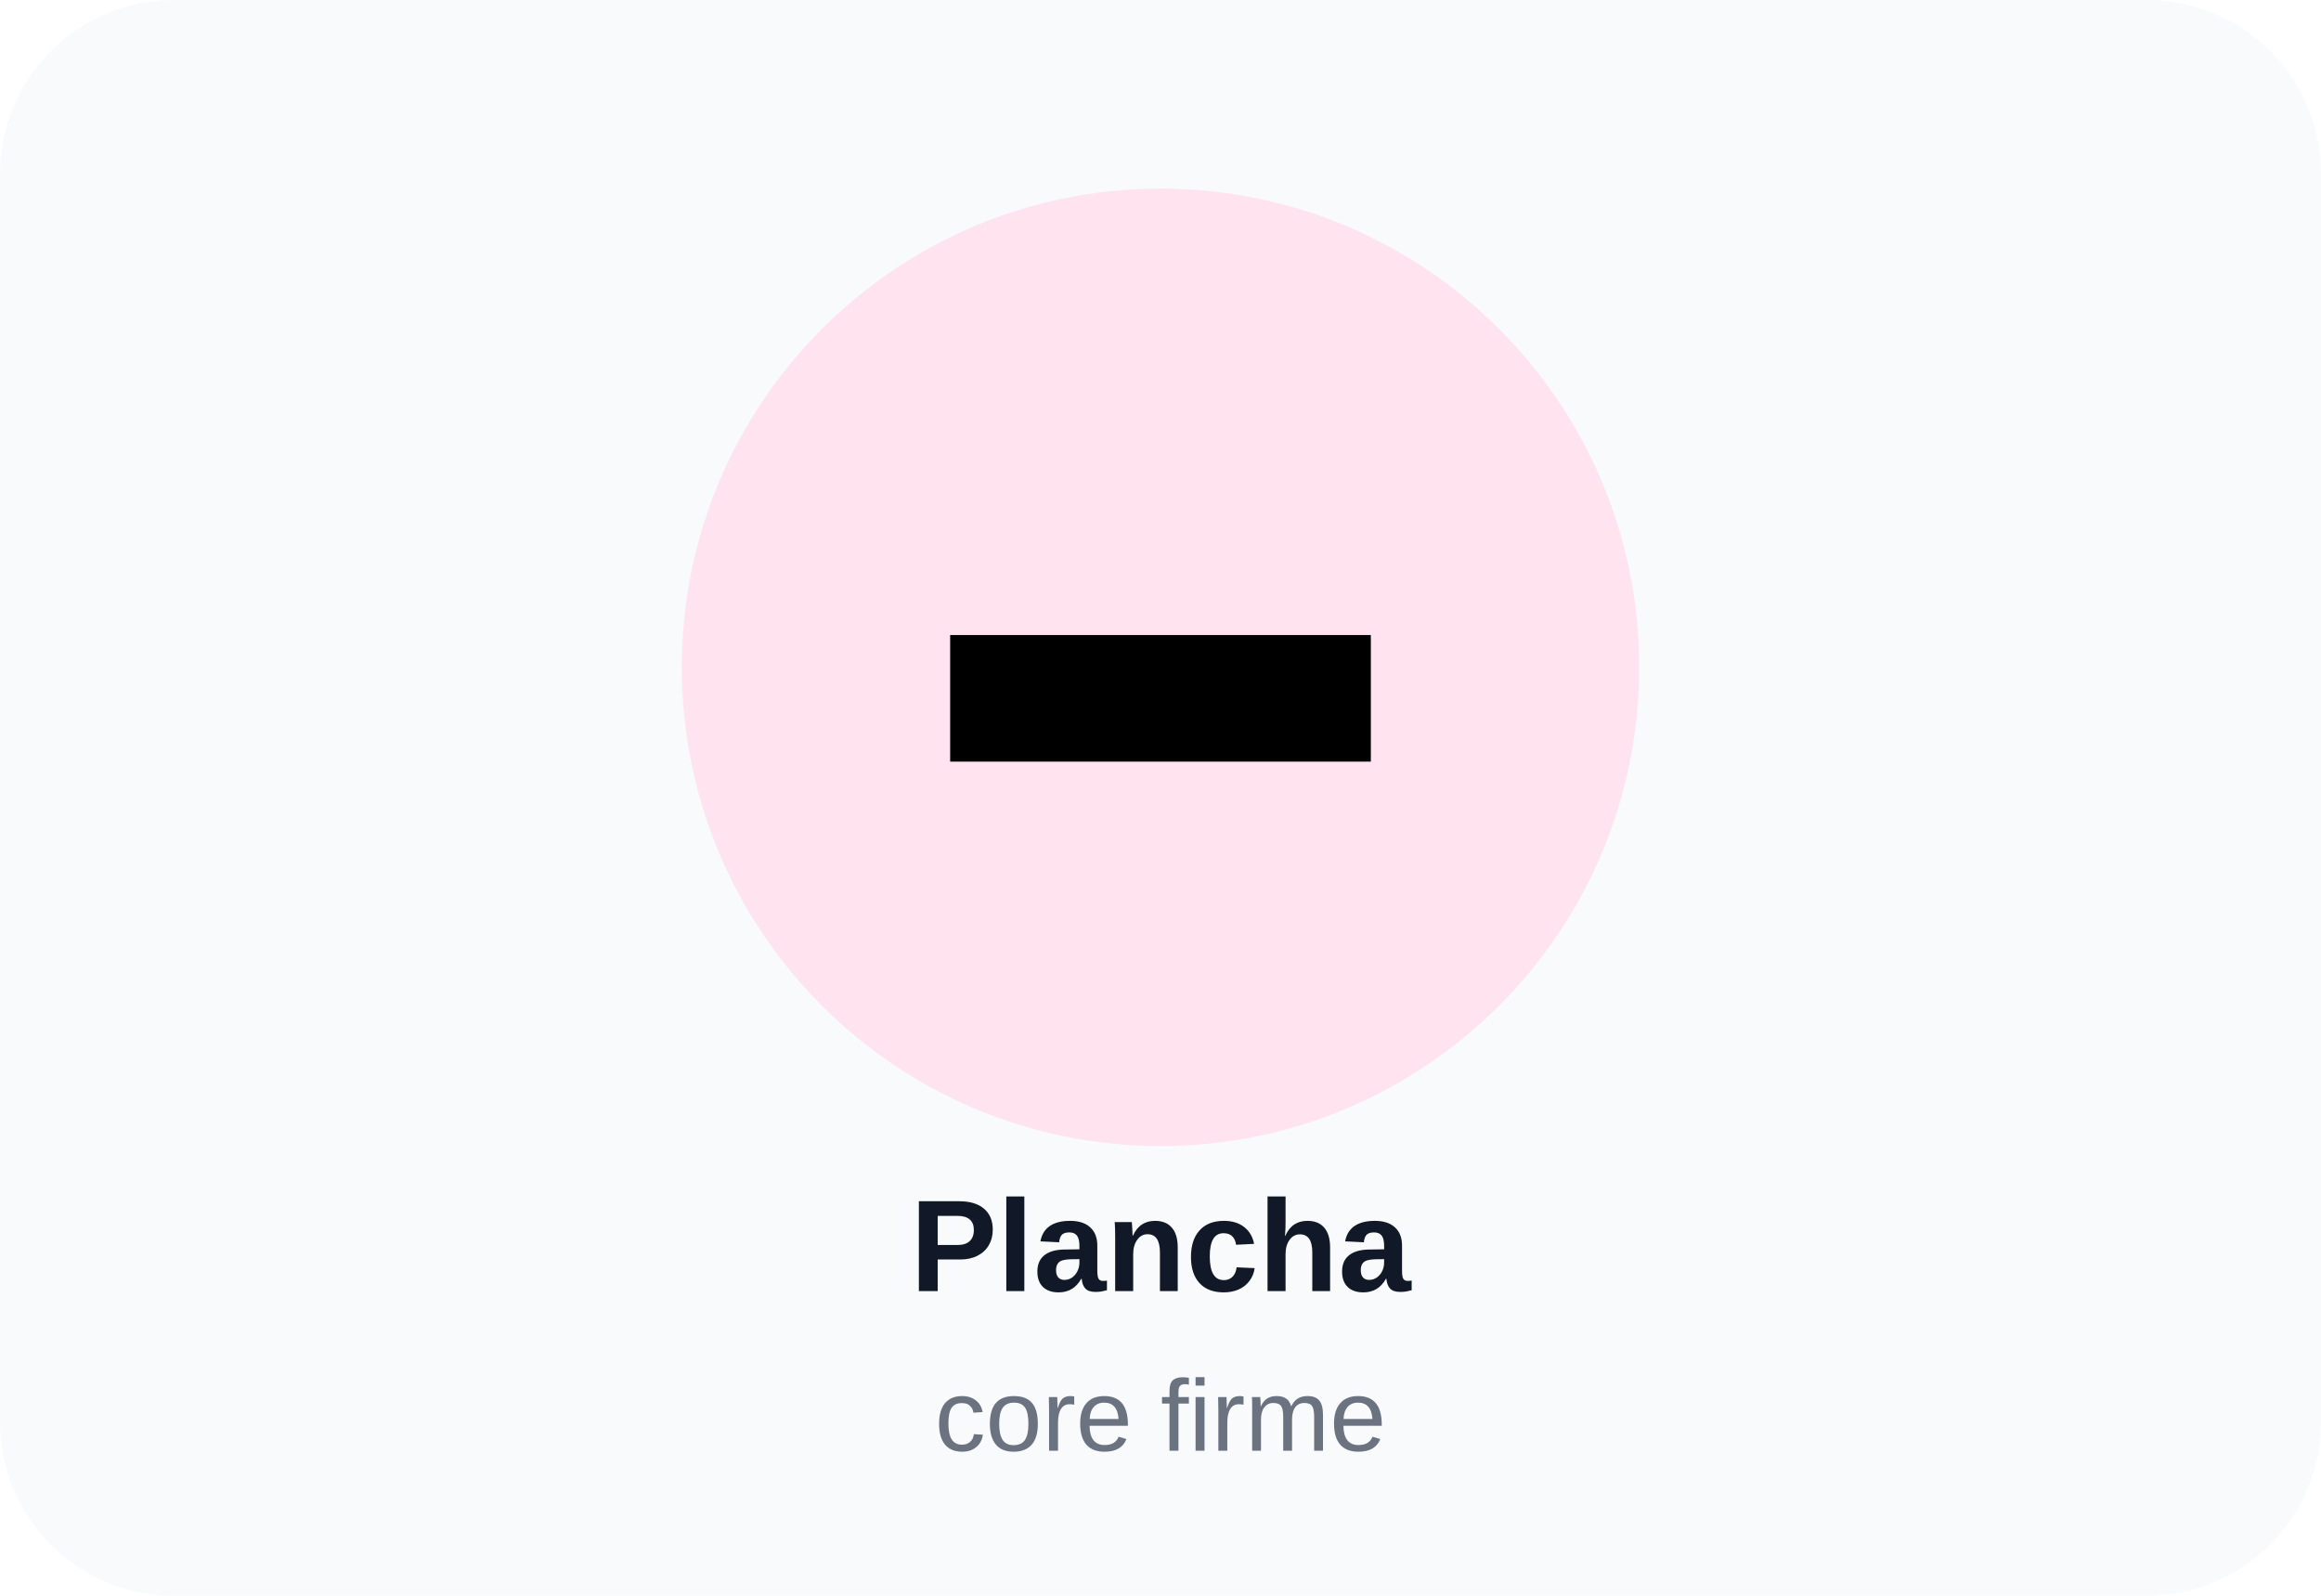
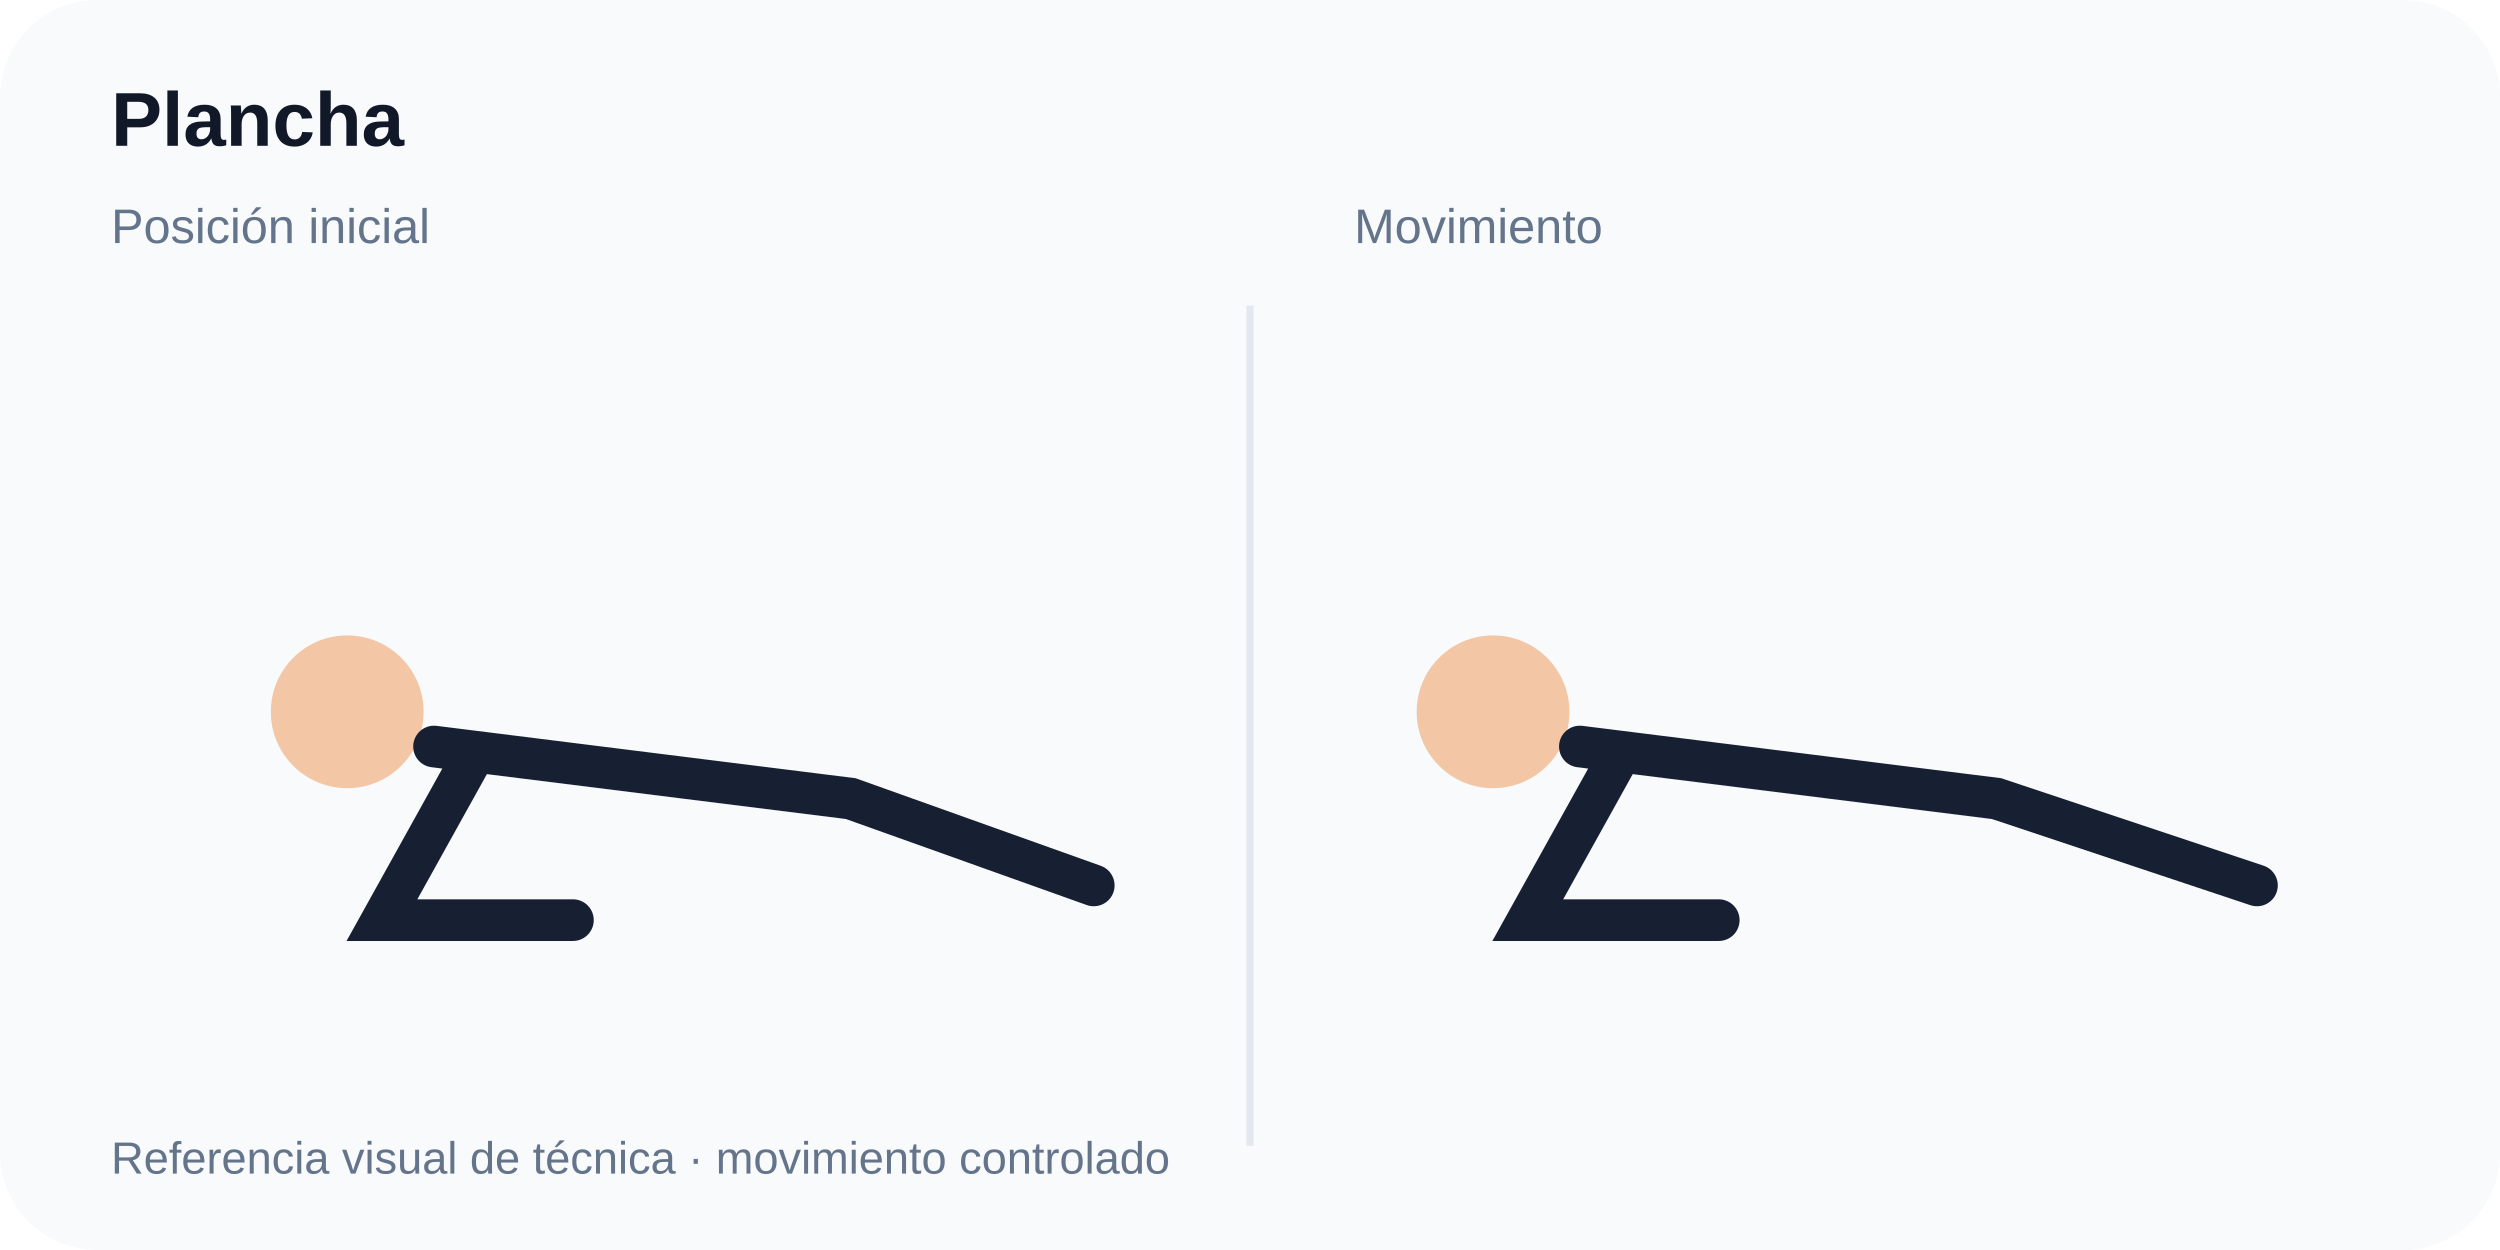
- <svg xmlns="http://www.w3.org/2000/svg" viewBox="0 0 320 220">
-   <rect width="320" height="220" rx="24" fill="#f8fafc" />
-   <circle cx="160" cy="92" r="66" fill="#ffe4ef" />
-   <text x="160" y="105" text-anchor="middle" font-size="58">▬</text>
-   <text x="160" y="178" text-anchor="middle" font-family="Arial" font-size="18" font-weight="700" fill="#111827">Plancha</text>
-   <text x="160" y="200" text-anchor="middle" font-family="Arial" font-size="14" fill="#6b7280">core firme</text>
+ <svg xmlns="http://www.w3.org/2000/svg" viewBox="0 0 720 360">
+   <rect width="720" height="360" rx="28" fill="#f8fafc" />
+   <text x="32" y="42" font-family="Arial" font-size="22" font-weight="700" fill="#111827">Plancha</text>
+   <text x="32" y="70" font-family="Arial" font-size="14" fill="#64748b">Posición inicial</text>
+   <text x="390" y="70" font-family="Arial" font-size="14" fill="#64748b">Movimiento</text>
+   <g stroke="#172033" stroke-width="12" stroke-linecap="round" fill="none">
+     <circle cx="100" cy="205" r="22" fill="#f3c7a5" stroke="none" />
+     <path d="M125 215 L245 230 L315 255 M135 220 L110 265 L165 265" />
+   </g>
+   <g stroke="#172033" stroke-width="12" stroke-linecap="round" fill="none">
+     <circle cx="430" cy="205" r="22" fill="#f3c7a5" stroke="none" />
+     <path d="M455 215 L575 230 L650 255 M465 220 L440 265 L495 265" />
+   </g>
+   <line x1="360" y1="88" x2="360" y2="330" stroke="#e2e8f0" stroke-width="2" />
+   <text x="32" y="338" font-family="Arial" font-size="13" fill="#64748b">Referencia visual de técnica · movimiento controlado</text>
</svg>
